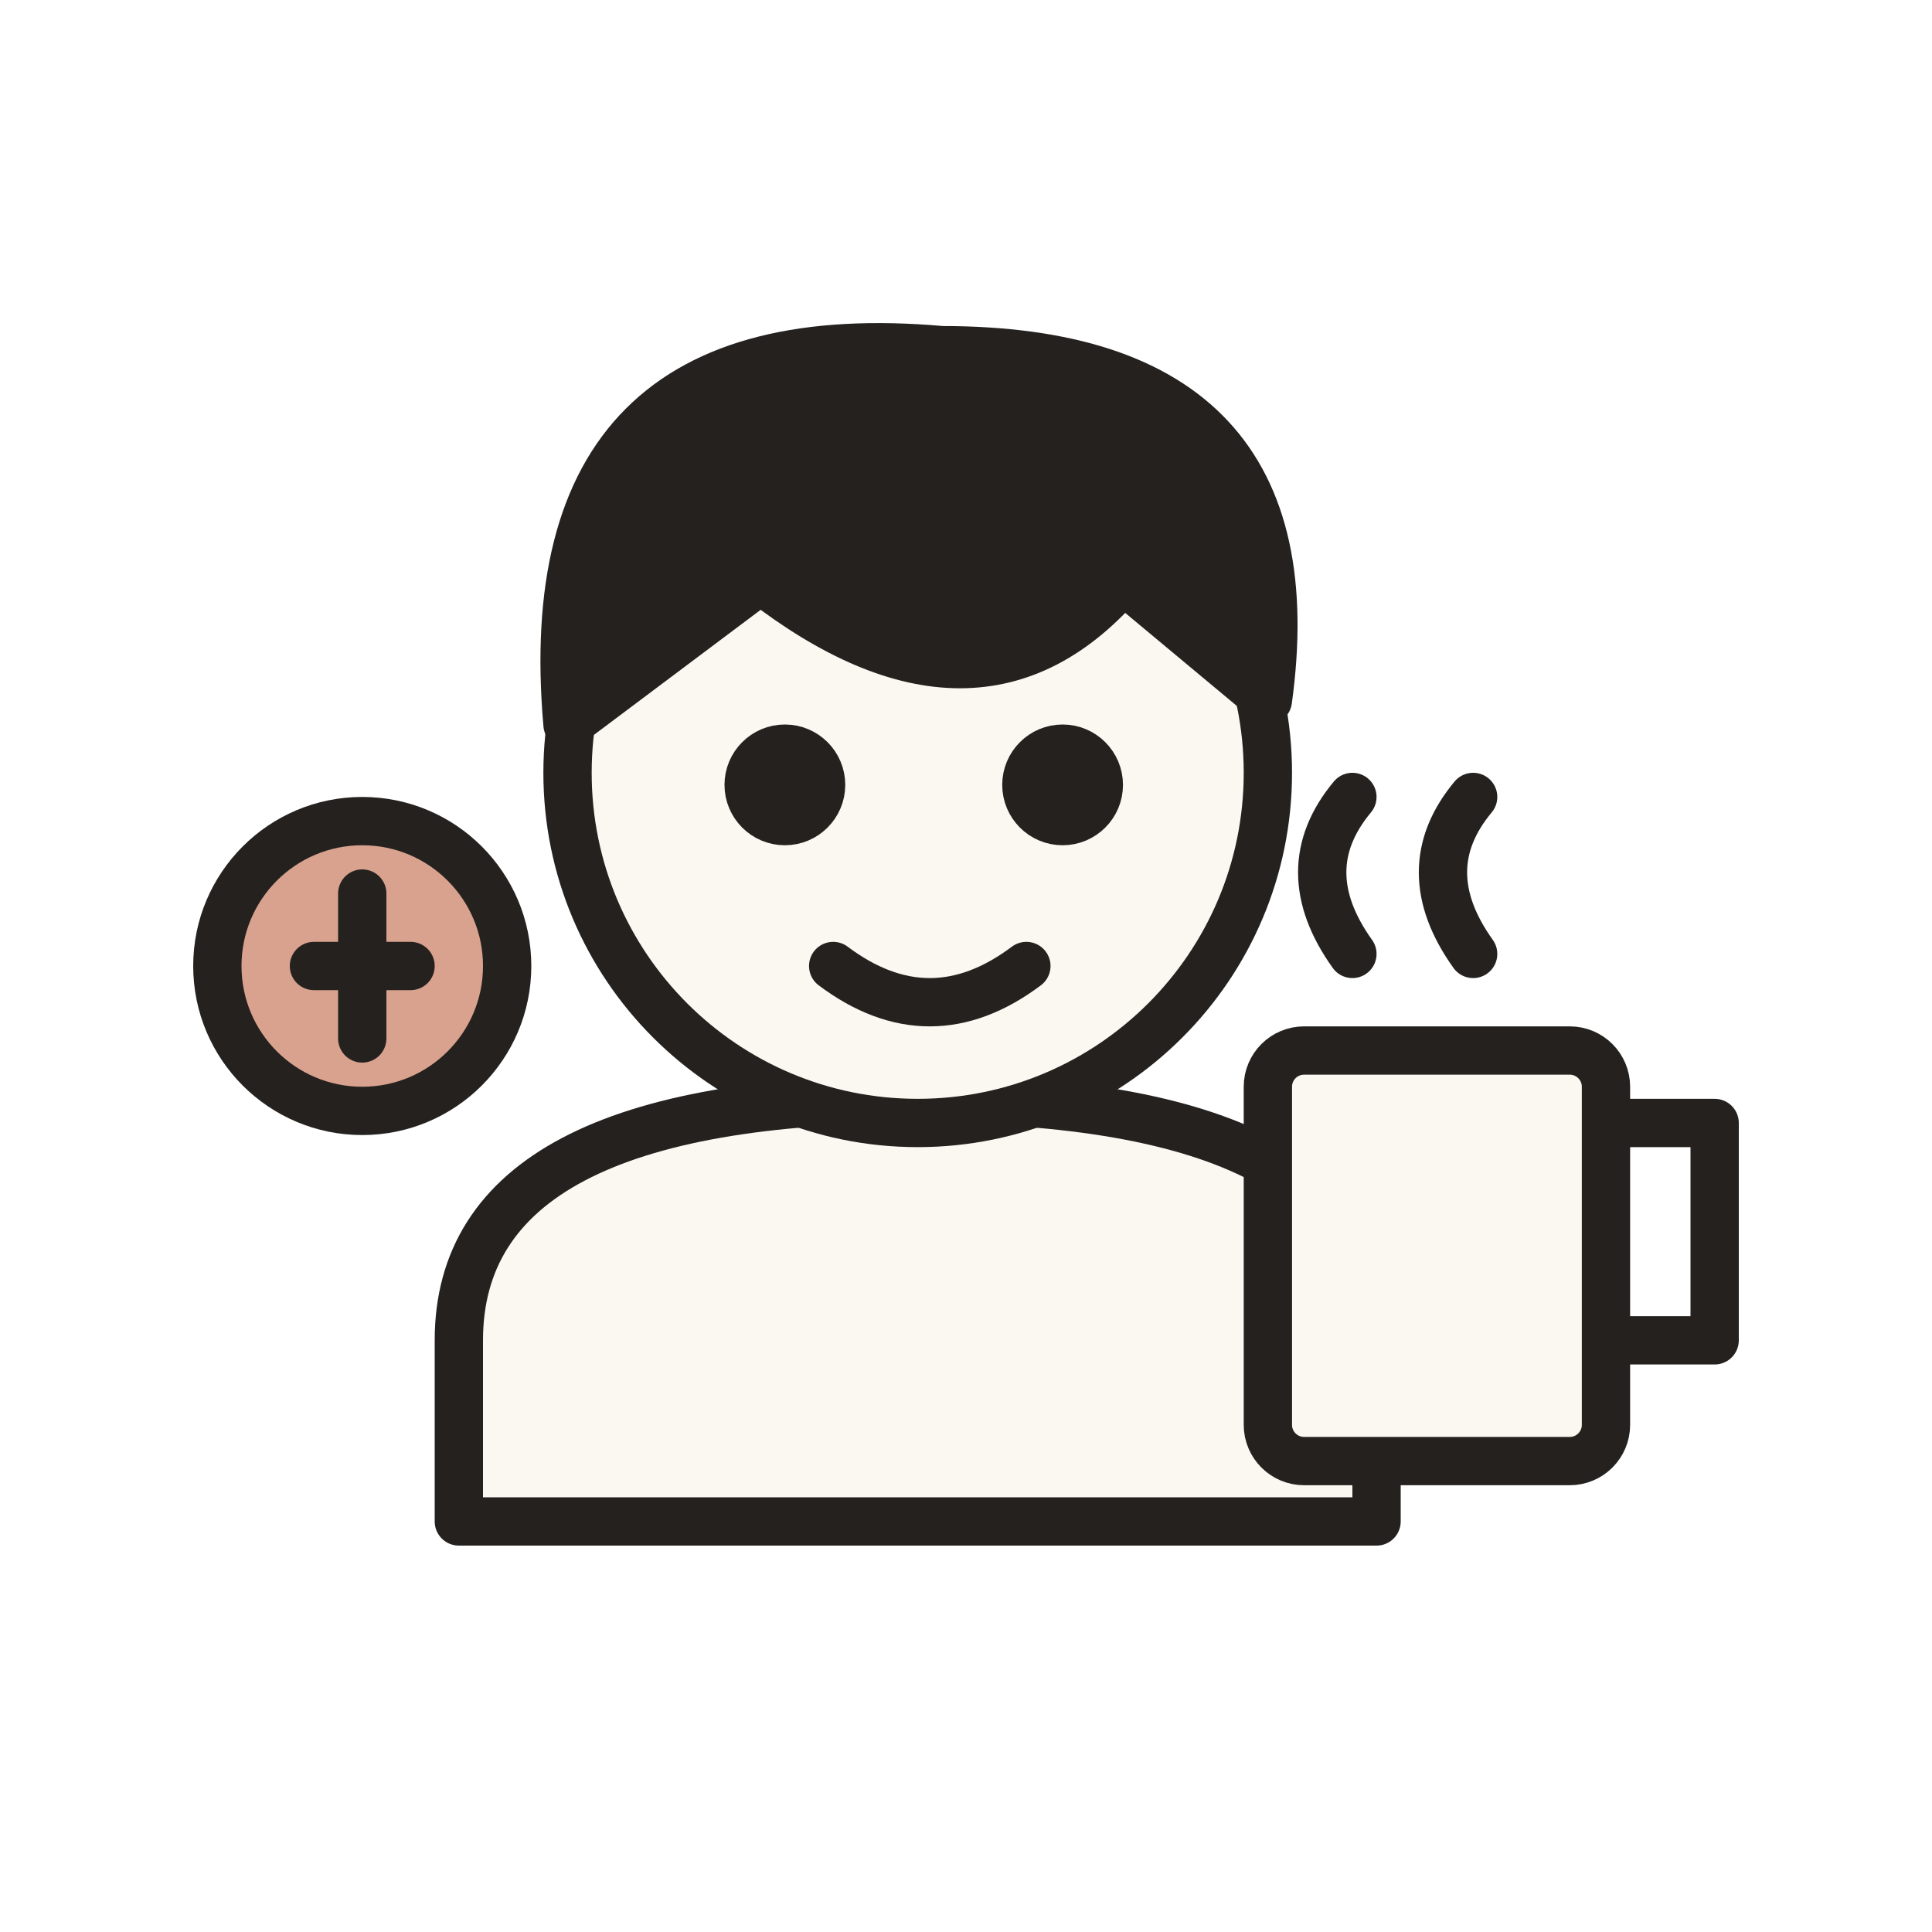
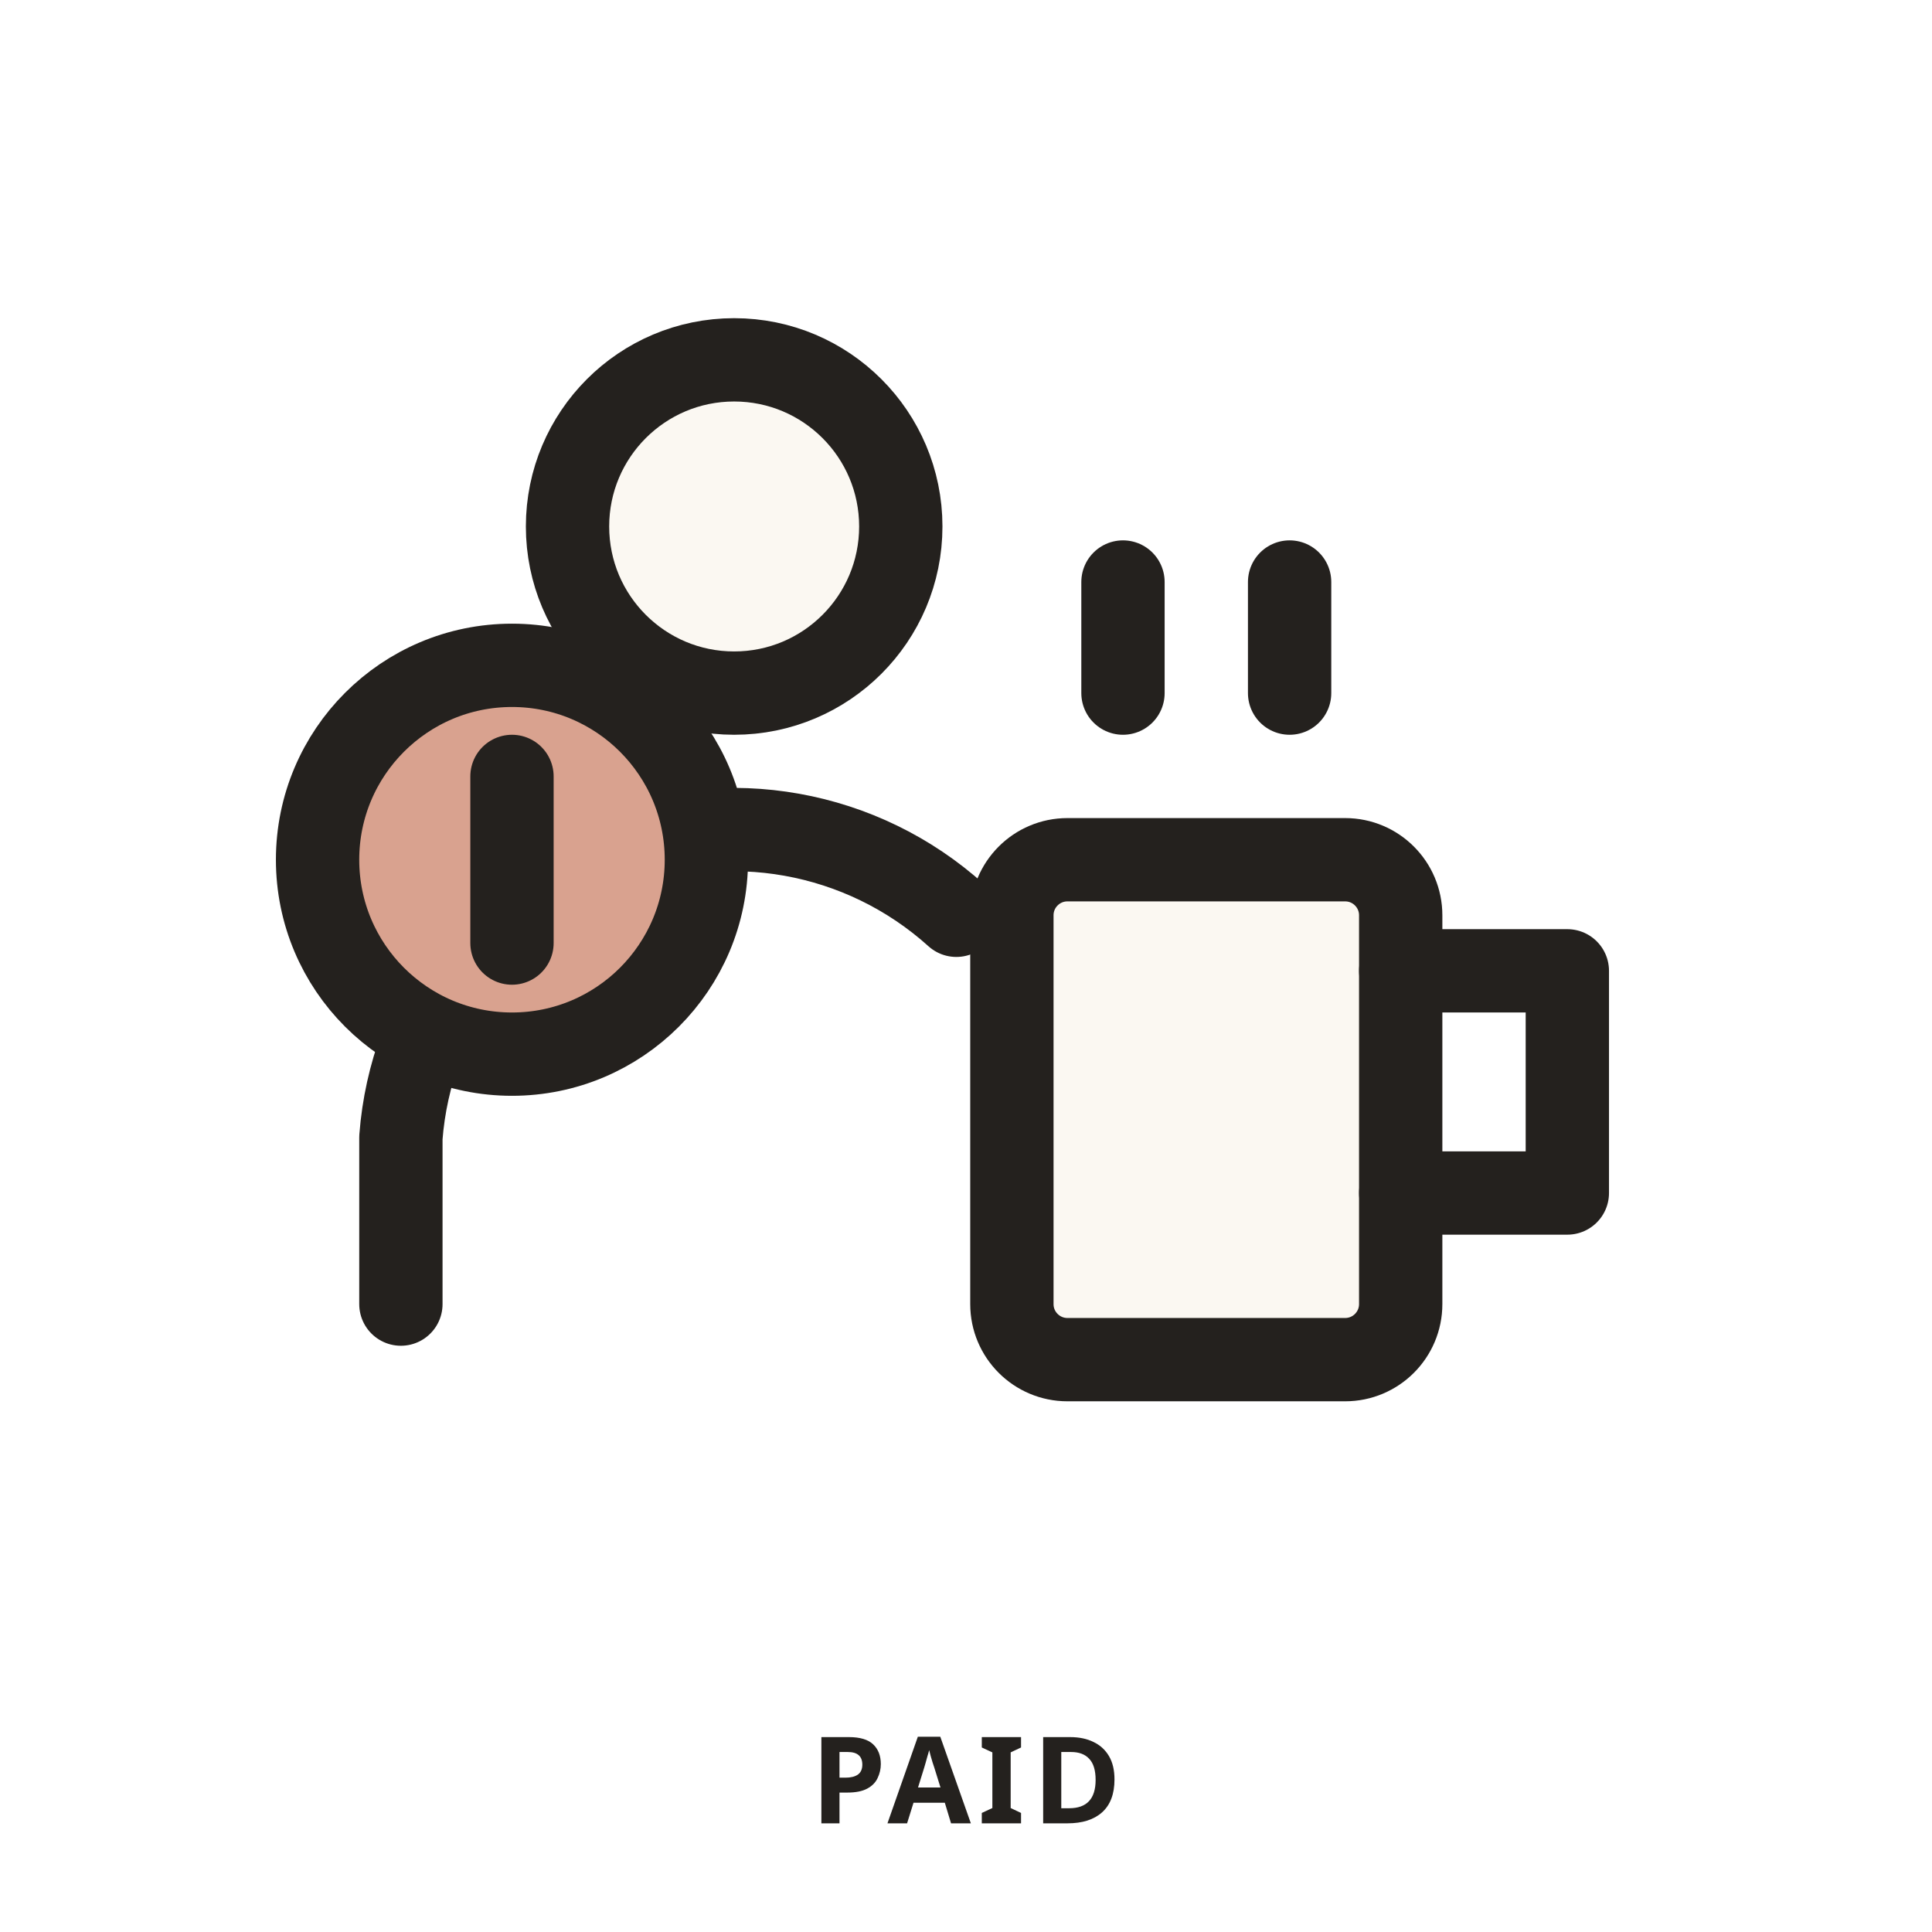
- <svg xmlns="http://www.w3.org/2000/svg" width="160" height="160" viewBox="0 0 160 160" role="img" aria-labelledby="title">
-   <g stroke="#24211E" stroke-width="4" stroke-linecap="round" stroke-linejoin="round">
-     <path d="M38 126v-15q0-20 38-20t38 20v15z" fill="#FBF8F2" />
-     <circle cx="76" cy="64" r="29" fill="#FBF8F2" />
-     <path d="M47 60q-3-34 31-31 31 0 27 29l-12-10q-12 14-30 0z" fill="#24211E" />
-     <circle cx="65" cy="65" r="3" fill="#24211E" />
-     <circle cx="88" cy="65" r="3" fill="#24211E" />
-     <path d="M69 80q8 6 16 0" fill="none" />
-     <rect x="105" y="87" width="28" height="34" rx="3" fill="#FBF8F2" />
-     <path d="M134 93h8v18h-8M112 79q-5-7 0-13m10 13q-5-7 0-13" fill="none" />
-     <g class="coin">
-       <circle cx="30" cy="80" r="12" fill="#D9A28F" />
-       <path d="M26 80h8m-4-6v12" fill="none" />
+ <svg xmlns="http://www.w3.org/2000/svg" width="160" height="160" viewBox="0 0 160 160" role="img" aria-label="Kopi Contrarian · paid · fictional writer">
+   <g transform="translate(24 16) scale(4.6)">
+     <g stroke="#24211E" stroke-width="1.5" stroke-linecap="round" stroke-linejoin="round">
+       <circle cx="8" cy="6" r="3" fill="#FBF8F2" />
+       <path d="M2 20v-3a6 6 0 0 1 10-4" fill="none" />
+       <rect x="13" y="12" width="7" height="9" rx="1" fill="#FBF8F2" />
+       <path d="M20 14h3v4h-3M15 9V7m3 2V7" fill="none" />
+       <circle cx="4" cy="12" r="3.5" fill="#D9A28F" />
+       <path d="M4 10.5v3" fill="none" />
    </g>
  </g>
+   <text x="80" y="151" text-anchor="middle" stroke="none" fill="#24211E" font-family="system-ui,sans-serif" font-size="10" font-weight="600" letter-spacing=".6">PAID</text>
</svg>
